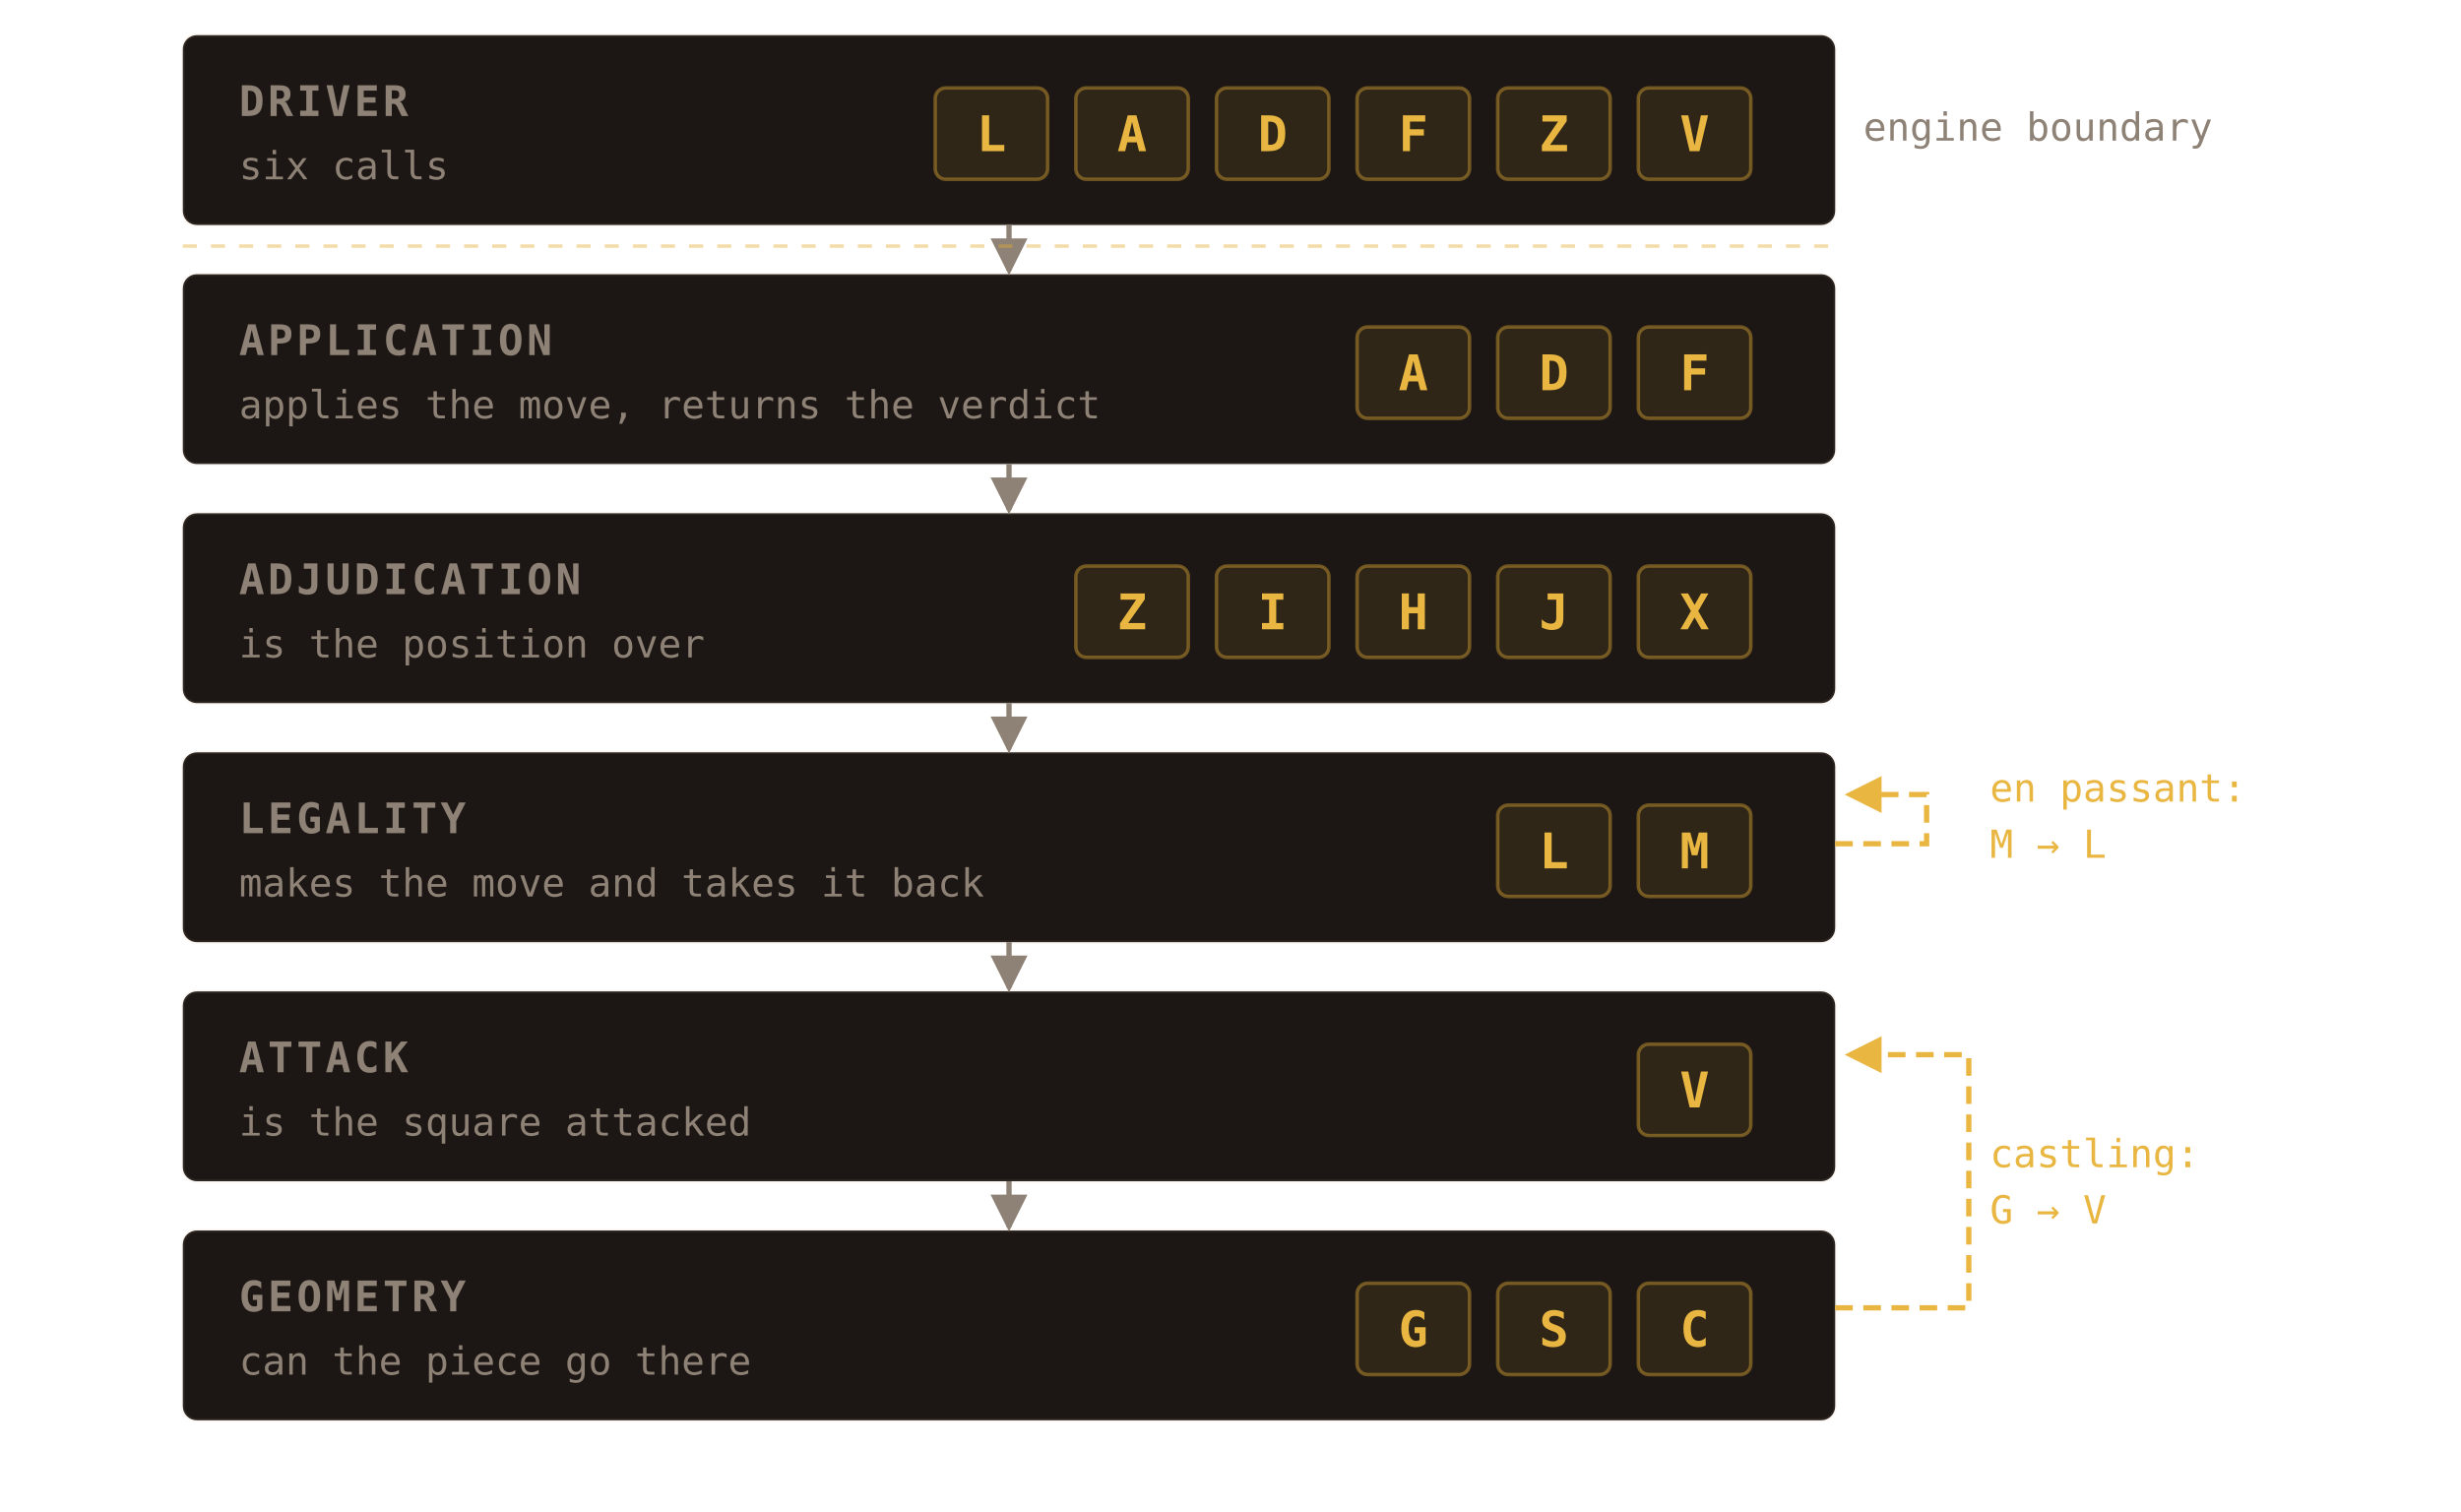
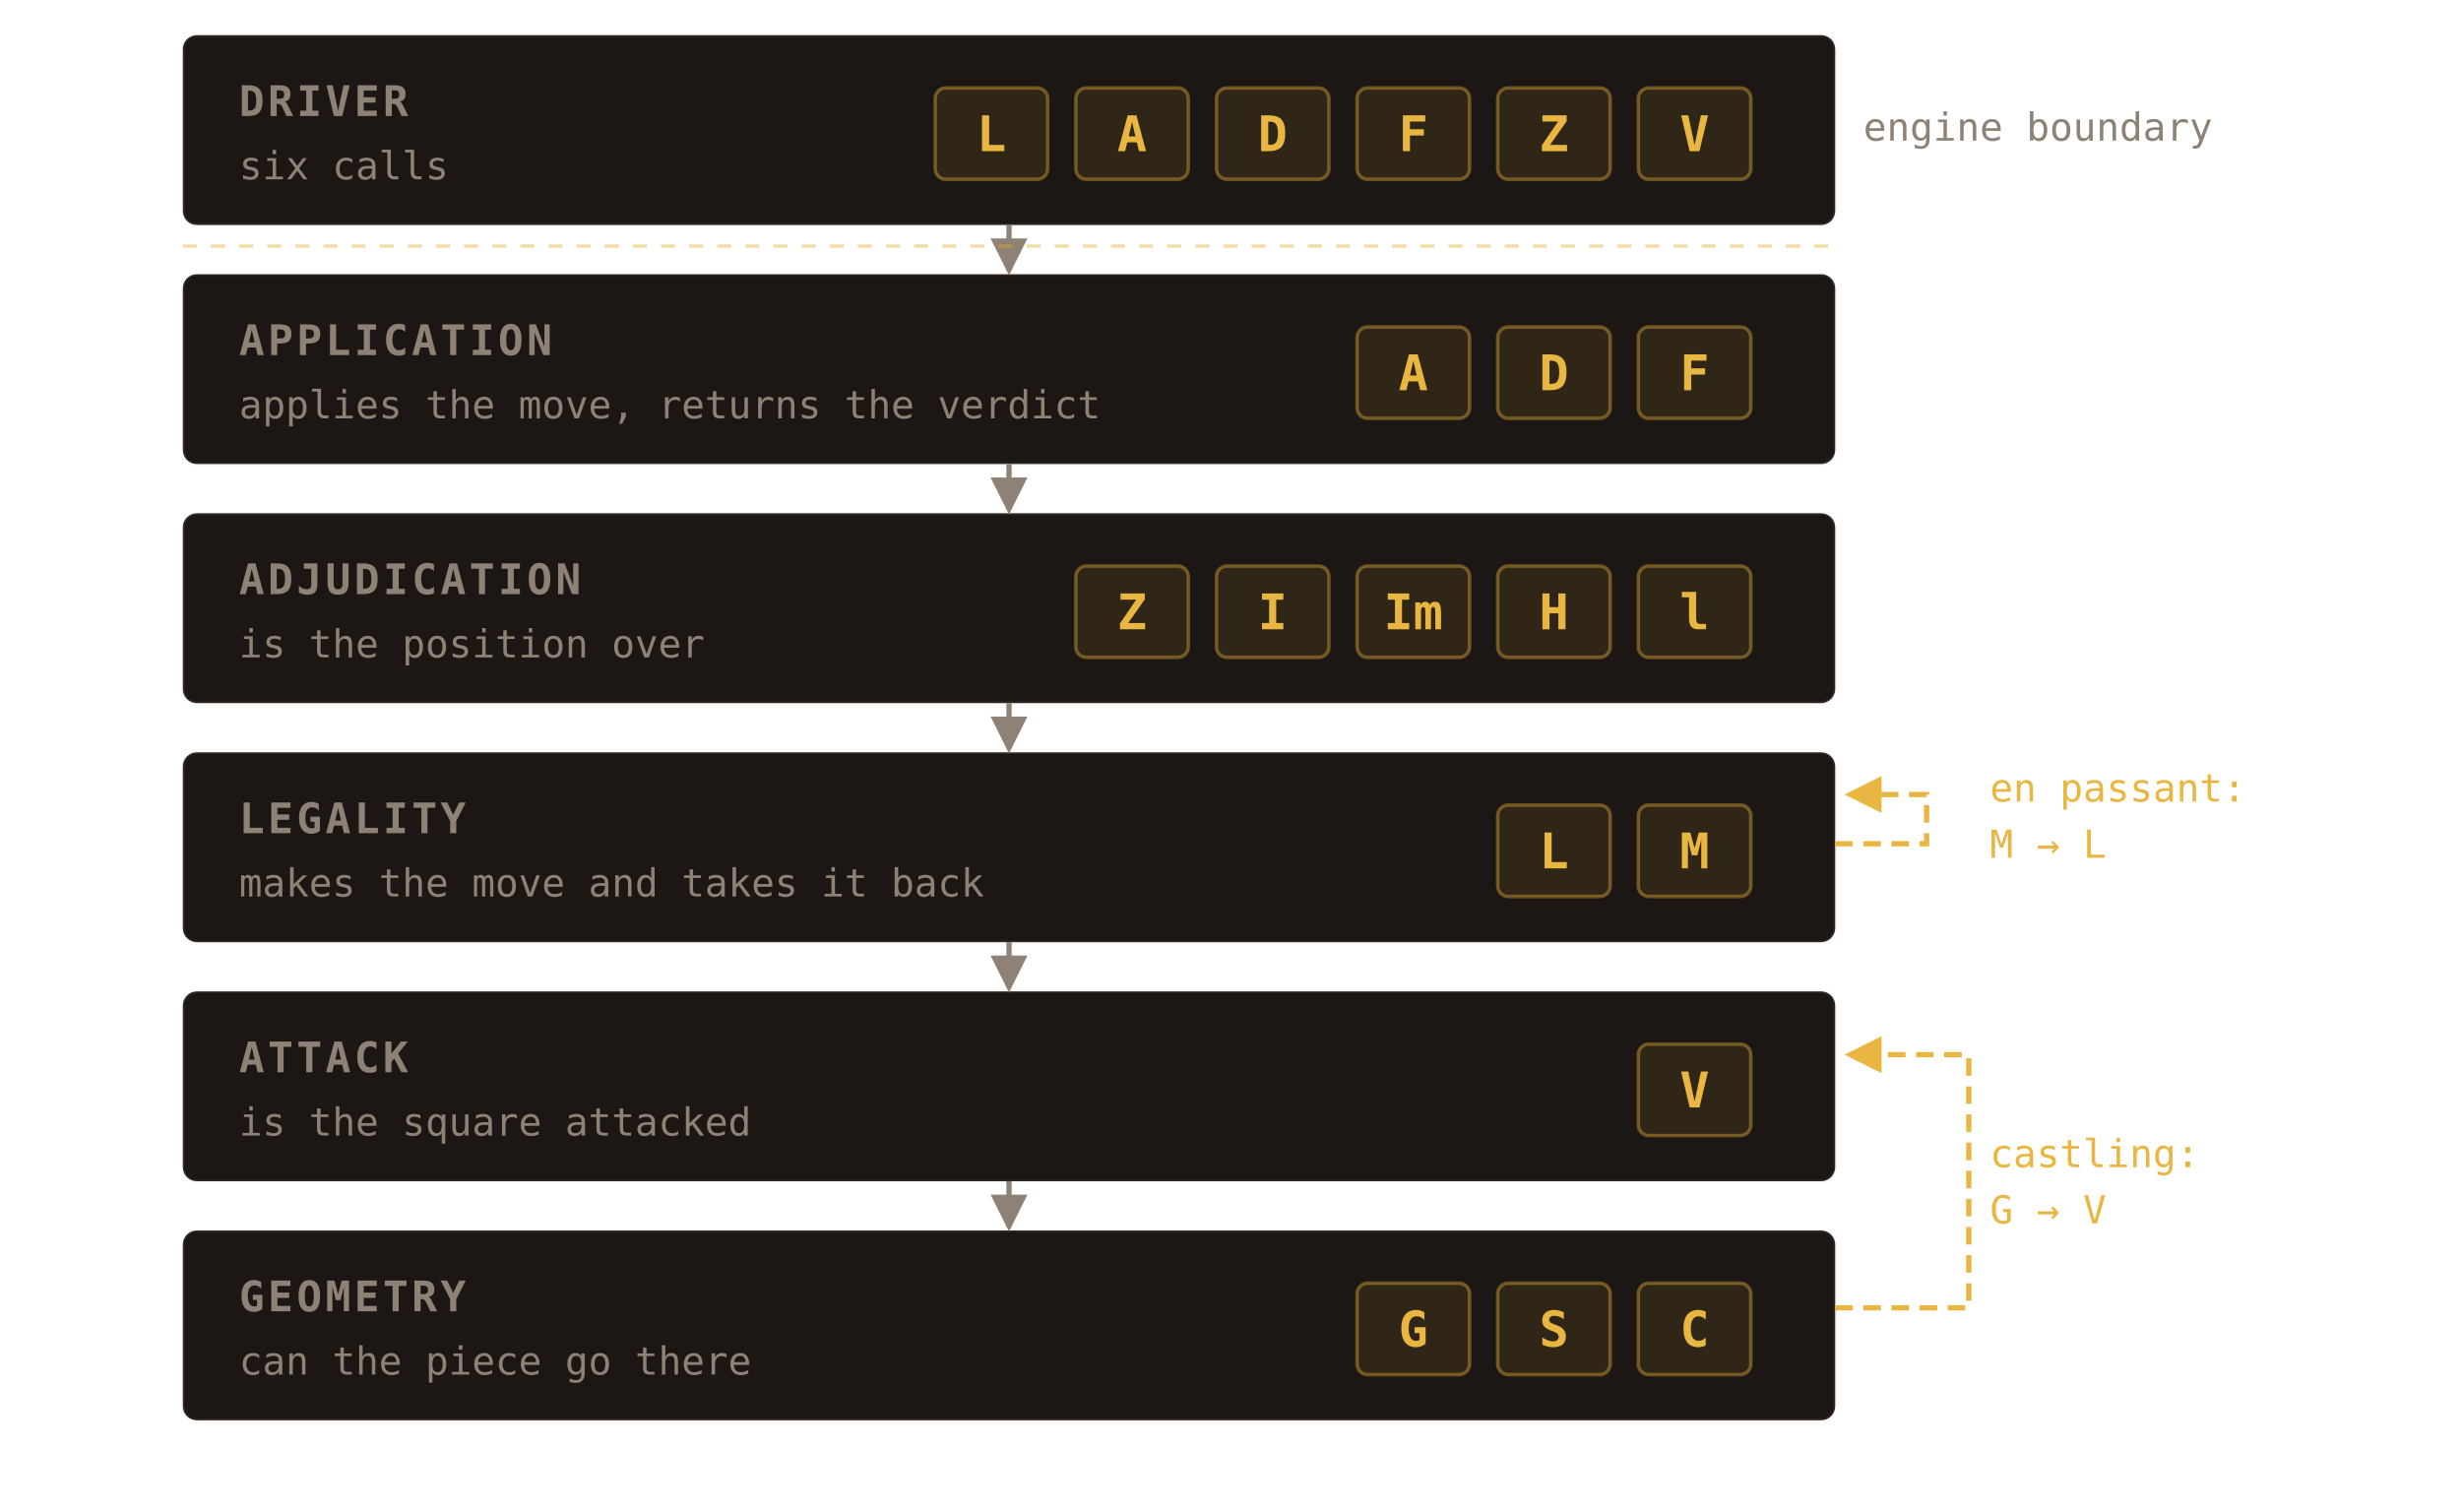
<svg xmlns="http://www.w3.org/2000/svg" viewBox="0 0 700 430" width="700" height="430" role="img" aria-label="The engine layer map: six layers from geometry to the driver, and two exceptional calls">
  <style>
.fl-bd{fill:#1c1714;stroke:rgba(214,178,140,.10);stroke-width:1}
.fl-dv{fill:none;stroke:rgba(227,173,53,.42);stroke-width:1;stroke-dasharray:4 4}
.fl-lb{font:600 12px ui-monospace,'SF Mono',Menlo,Consolas,monospace;fill:#8e8175;letter-spacing:.08em}
.fl-cp{fill:rgba(227,173,53,.10);stroke:rgba(227,173,53,.42);stroke-width:1}
.fl-ct{font:700 14px ui-monospace,'SF Mono',Menlo,Consolas,monospace;fill:#e8b641}
.fl-ar{fill:none;stroke:#8e8175;stroke-width:1.5}
.fl-ex{fill:none;stroke:#e8b641;stroke-width:1.5;stroke-dasharray:5 3}
.fl-nt{font:400 11px ui-monospace,'SF Mono',Menlo,Consolas,monospace;fill:#e8b641}
.fl-sb{font:400 11px ui-monospace,'SF Mono',Menlo,Consolas,monospace;fill:#8e8175}
</style>
  <defs>
    <marker id="fl-h" viewBox="0 0 8 8" refX="7" refY="4" markerWidth="7" markerHeight="7" orient="auto">
      <path d="M0 0 8 4 0 8z" fill="#8e8175" />
    </marker>
    <marker id="fl-g" viewBox="0 0 8 8" refX="7" refY="4" markerWidth="7" markerHeight="7" orient="auto">
      <path d="M0 0 8 4 0 8z" fill="#e8b641" />
    </marker>
  </defs>
  <rect class="fl-bd" x="52" y="10" width="470" height="54" rx="4" />
  <text class="fl-lb" x="68" y="33">DRIVER</text>
  <text class="fl-sb" x="68" y="51">six calls</text>
  <rect class="fl-cp" x="266" y="25" width="32" height="26" rx="3" />
  <text class="fl-ct" x="282" y="43" text-anchor="middle">L</text>
  <rect class="fl-cp" x="306" y="25" width="32" height="26" rx="3" />
  <text class="fl-ct" x="322" y="43" text-anchor="middle">A</text>
  <rect class="fl-cp" x="346" y="25" width="32" height="26" rx="3" />
  <text class="fl-ct" x="362" y="43" text-anchor="middle">D</text>
  <rect class="fl-cp" x="386" y="25" width="32" height="26" rx="3" />
  <text class="fl-ct" x="402" y="43" text-anchor="middle">F</text>
  <rect class="fl-cp" x="426" y="25" width="32" height="26" rx="3" />
  <text class="fl-ct" x="442" y="43" text-anchor="middle">Z</text>
  <rect class="fl-cp" x="466" y="25" width="32" height="26" rx="3" />
  <text class="fl-ct" x="482" y="43" text-anchor="middle">V</text>
  <rect class="fl-bd" x="52" y="78" width="470" height="54" rx="4" />
  <text class="fl-lb" x="68" y="101">APPLICATION</text>
  <text class="fl-sb" x="68" y="119">applies the move, returns the verdict</text>
  <rect class="fl-cp" x="386" y="93" width="32" height="26" rx="3" />
  <text class="fl-ct" x="402" y="111" text-anchor="middle">A</text>
  <rect class="fl-cp" x="426" y="93" width="32" height="26" rx="3" />
  <text class="fl-ct" x="442" y="111" text-anchor="middle">D</text>
  <rect class="fl-cp" x="466" y="93" width="32" height="26" rx="3" />
  <text class="fl-ct" x="482" y="111" text-anchor="middle">F</text>
  <rect class="fl-bd" x="52" y="146" width="470" height="54" rx="4" />
  <text class="fl-lb" x="68" y="169">ADJUDICATION</text>
  <text class="fl-sb" x="68" y="187">is the position over</text>
  <rect class="fl-cp" x="306" y="161" width="32" height="26" rx="3" />
  <text class="fl-ct" x="322" y="179" text-anchor="middle">Z</text>
  <rect class="fl-cp" x="346" y="161" width="32" height="26" rx="3" />
  <text class="fl-ct" x="362" y="179" text-anchor="middle">I</text>
  <rect class="fl-cp" x="386" y="161" width="32" height="26" rx="3" />
-   <text class="fl-ct" x="402" y="179" text-anchor="middle">H</text>
+   <text class="fl-ct" x="402" y="179" text-anchor="middle">Im</text>
  <rect class="fl-cp" x="426" y="161" width="32" height="26" rx="3" />
-   <text class="fl-ct" x="442" y="179" text-anchor="middle">J</text>
+   <text class="fl-ct" x="442" y="179" text-anchor="middle">H</text>
  <rect class="fl-cp" x="466" y="161" width="32" height="26" rx="3" />
-   <text class="fl-ct" x="482" y="179" text-anchor="middle">X</text>
+   <text class="fl-ct" x="482" y="179" text-anchor="middle">l</text>
  <rect class="fl-bd" x="52" y="214" width="470" height="54" rx="4" />
  <text class="fl-lb" x="68" y="237">LEGALITY</text>
  <text class="fl-sb" x="68" y="255">makes the move and takes it back</text>
  <rect class="fl-cp" x="426" y="229" width="32" height="26" rx="3" />
  <text class="fl-ct" x="442" y="247" text-anchor="middle">L</text>
  <rect class="fl-cp" x="466" y="229" width="32" height="26" rx="3" />
  <text class="fl-ct" x="482" y="247" text-anchor="middle">M</text>
  <rect class="fl-bd" x="52" y="282" width="470" height="54" rx="4" />
  <text class="fl-lb" x="68" y="305">ATTACK</text>
  <text class="fl-sb" x="68" y="323">is the square attacked</text>
  <rect class="fl-cp" x="466" y="297" width="32" height="26" rx="3" />
  <text class="fl-ct" x="482" y="315" text-anchor="middle">V</text>
  <rect class="fl-bd" x="52" y="350" width="470" height="54" rx="4" />
  <text class="fl-lb" x="68" y="373">GEOMETRY</text>
  <text class="fl-sb" x="68" y="391">can the piece go there</text>
  <rect class="fl-cp" x="386" y="365" width="32" height="26" rx="3" />
  <text class="fl-ct" x="402" y="383" text-anchor="middle">G</text>
  <rect class="fl-cp" x="426" y="365" width="32" height="26" rx="3" />
  <text class="fl-ct" x="442" y="383" text-anchor="middle">S</text>
  <rect class="fl-cp" x="466" y="365" width="32" height="26" rx="3" />
  <text class="fl-ct" x="482" y="383" text-anchor="middle">C</text>
  <path class="fl-ar" d="M287 64 287 77" marker-end="url(#fl-h)" />
  <path class="fl-ar" d="M287 132 287 145" marker-end="url(#fl-h)" />
  <path class="fl-ar" d="M287 200 287 213" marker-end="url(#fl-h)" />
  <path class="fl-ar" d="M287 268 287 281" marker-end="url(#fl-h)" />
  <path class="fl-ar" d="M287 336 287 349" marker-end="url(#fl-h)" />
  <path class="fl-dv" d="M52 70 522 70" />
  <text class="fl-sb" x="530" y="40">engine boundary</text>
  <path class="fl-ex" d="M522 372 560 372 560 300 526 300" marker-end="url(#fl-g)" />
  <text class="fl-nt" x="566" y="332">castling:</text>
  <text class="fl-nt" x="566" y="348">G → V</text>
  <path class="fl-ex" d="M522 240 548 240 548 226 526 226" marker-end="url(#fl-g)" />
  <text class="fl-nt" x="566" y="228">en passant:</text>
  <text class="fl-nt" x="566" y="244">M → L</text>
</svg>
